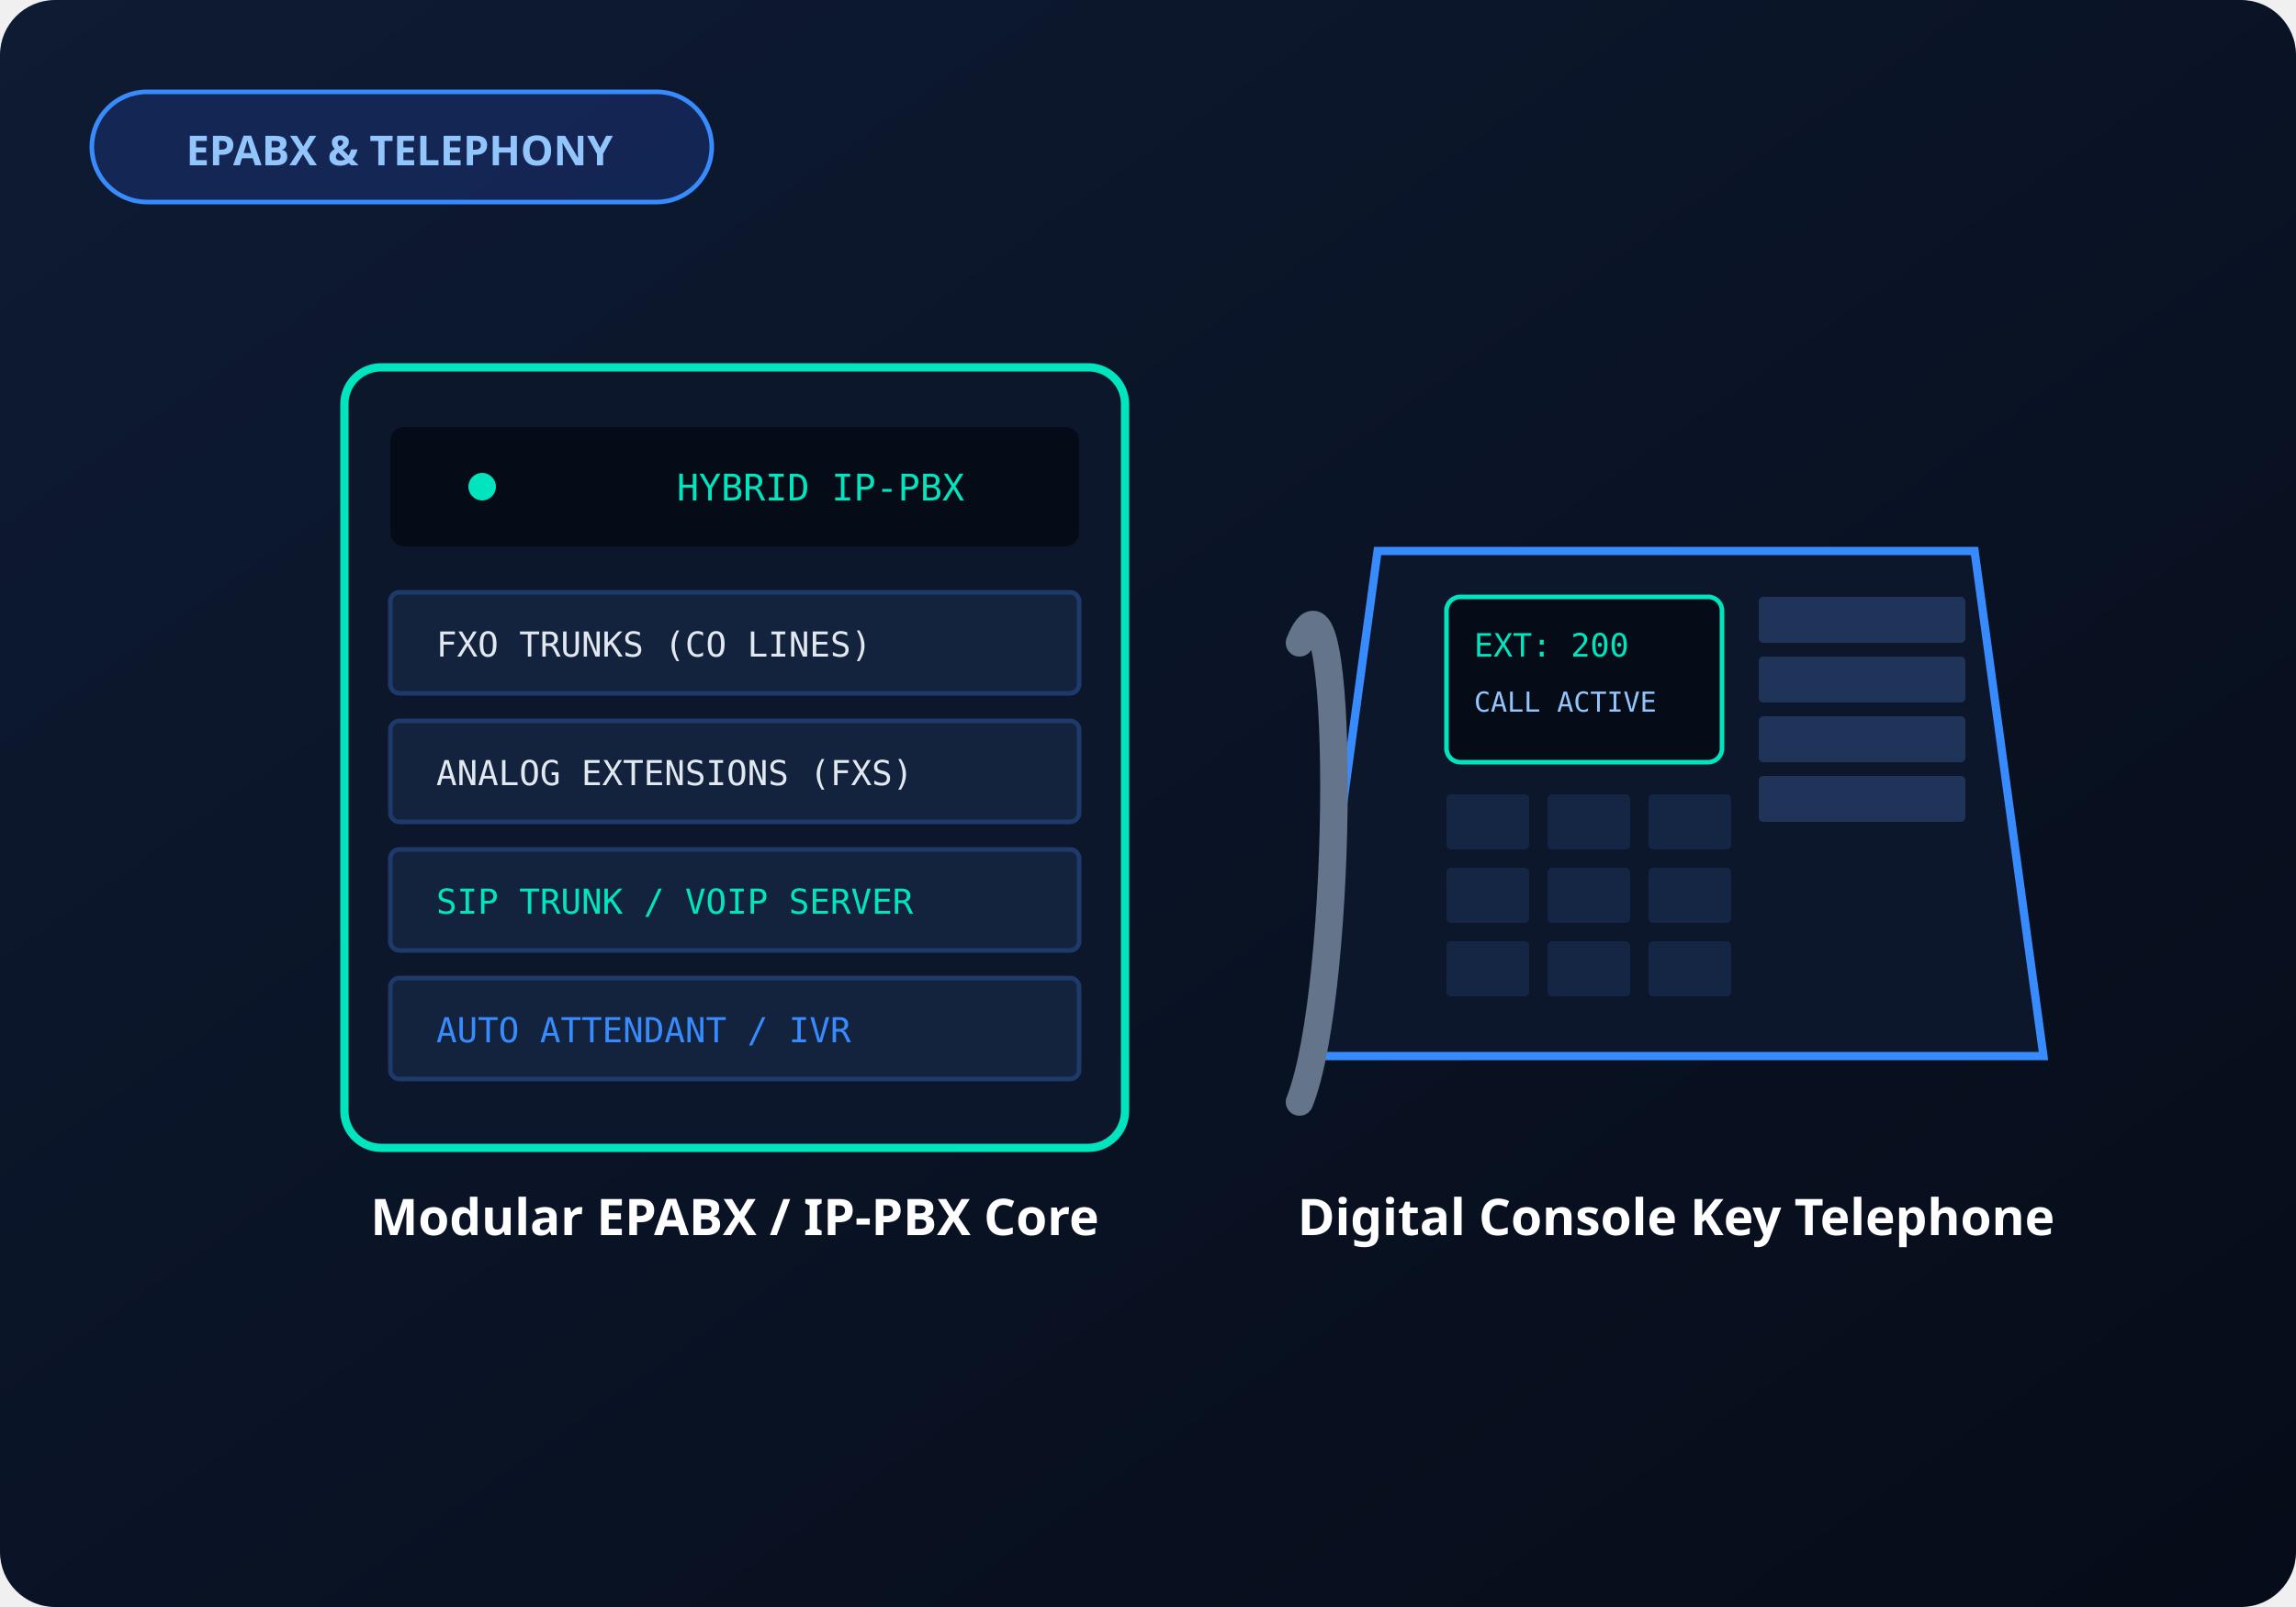
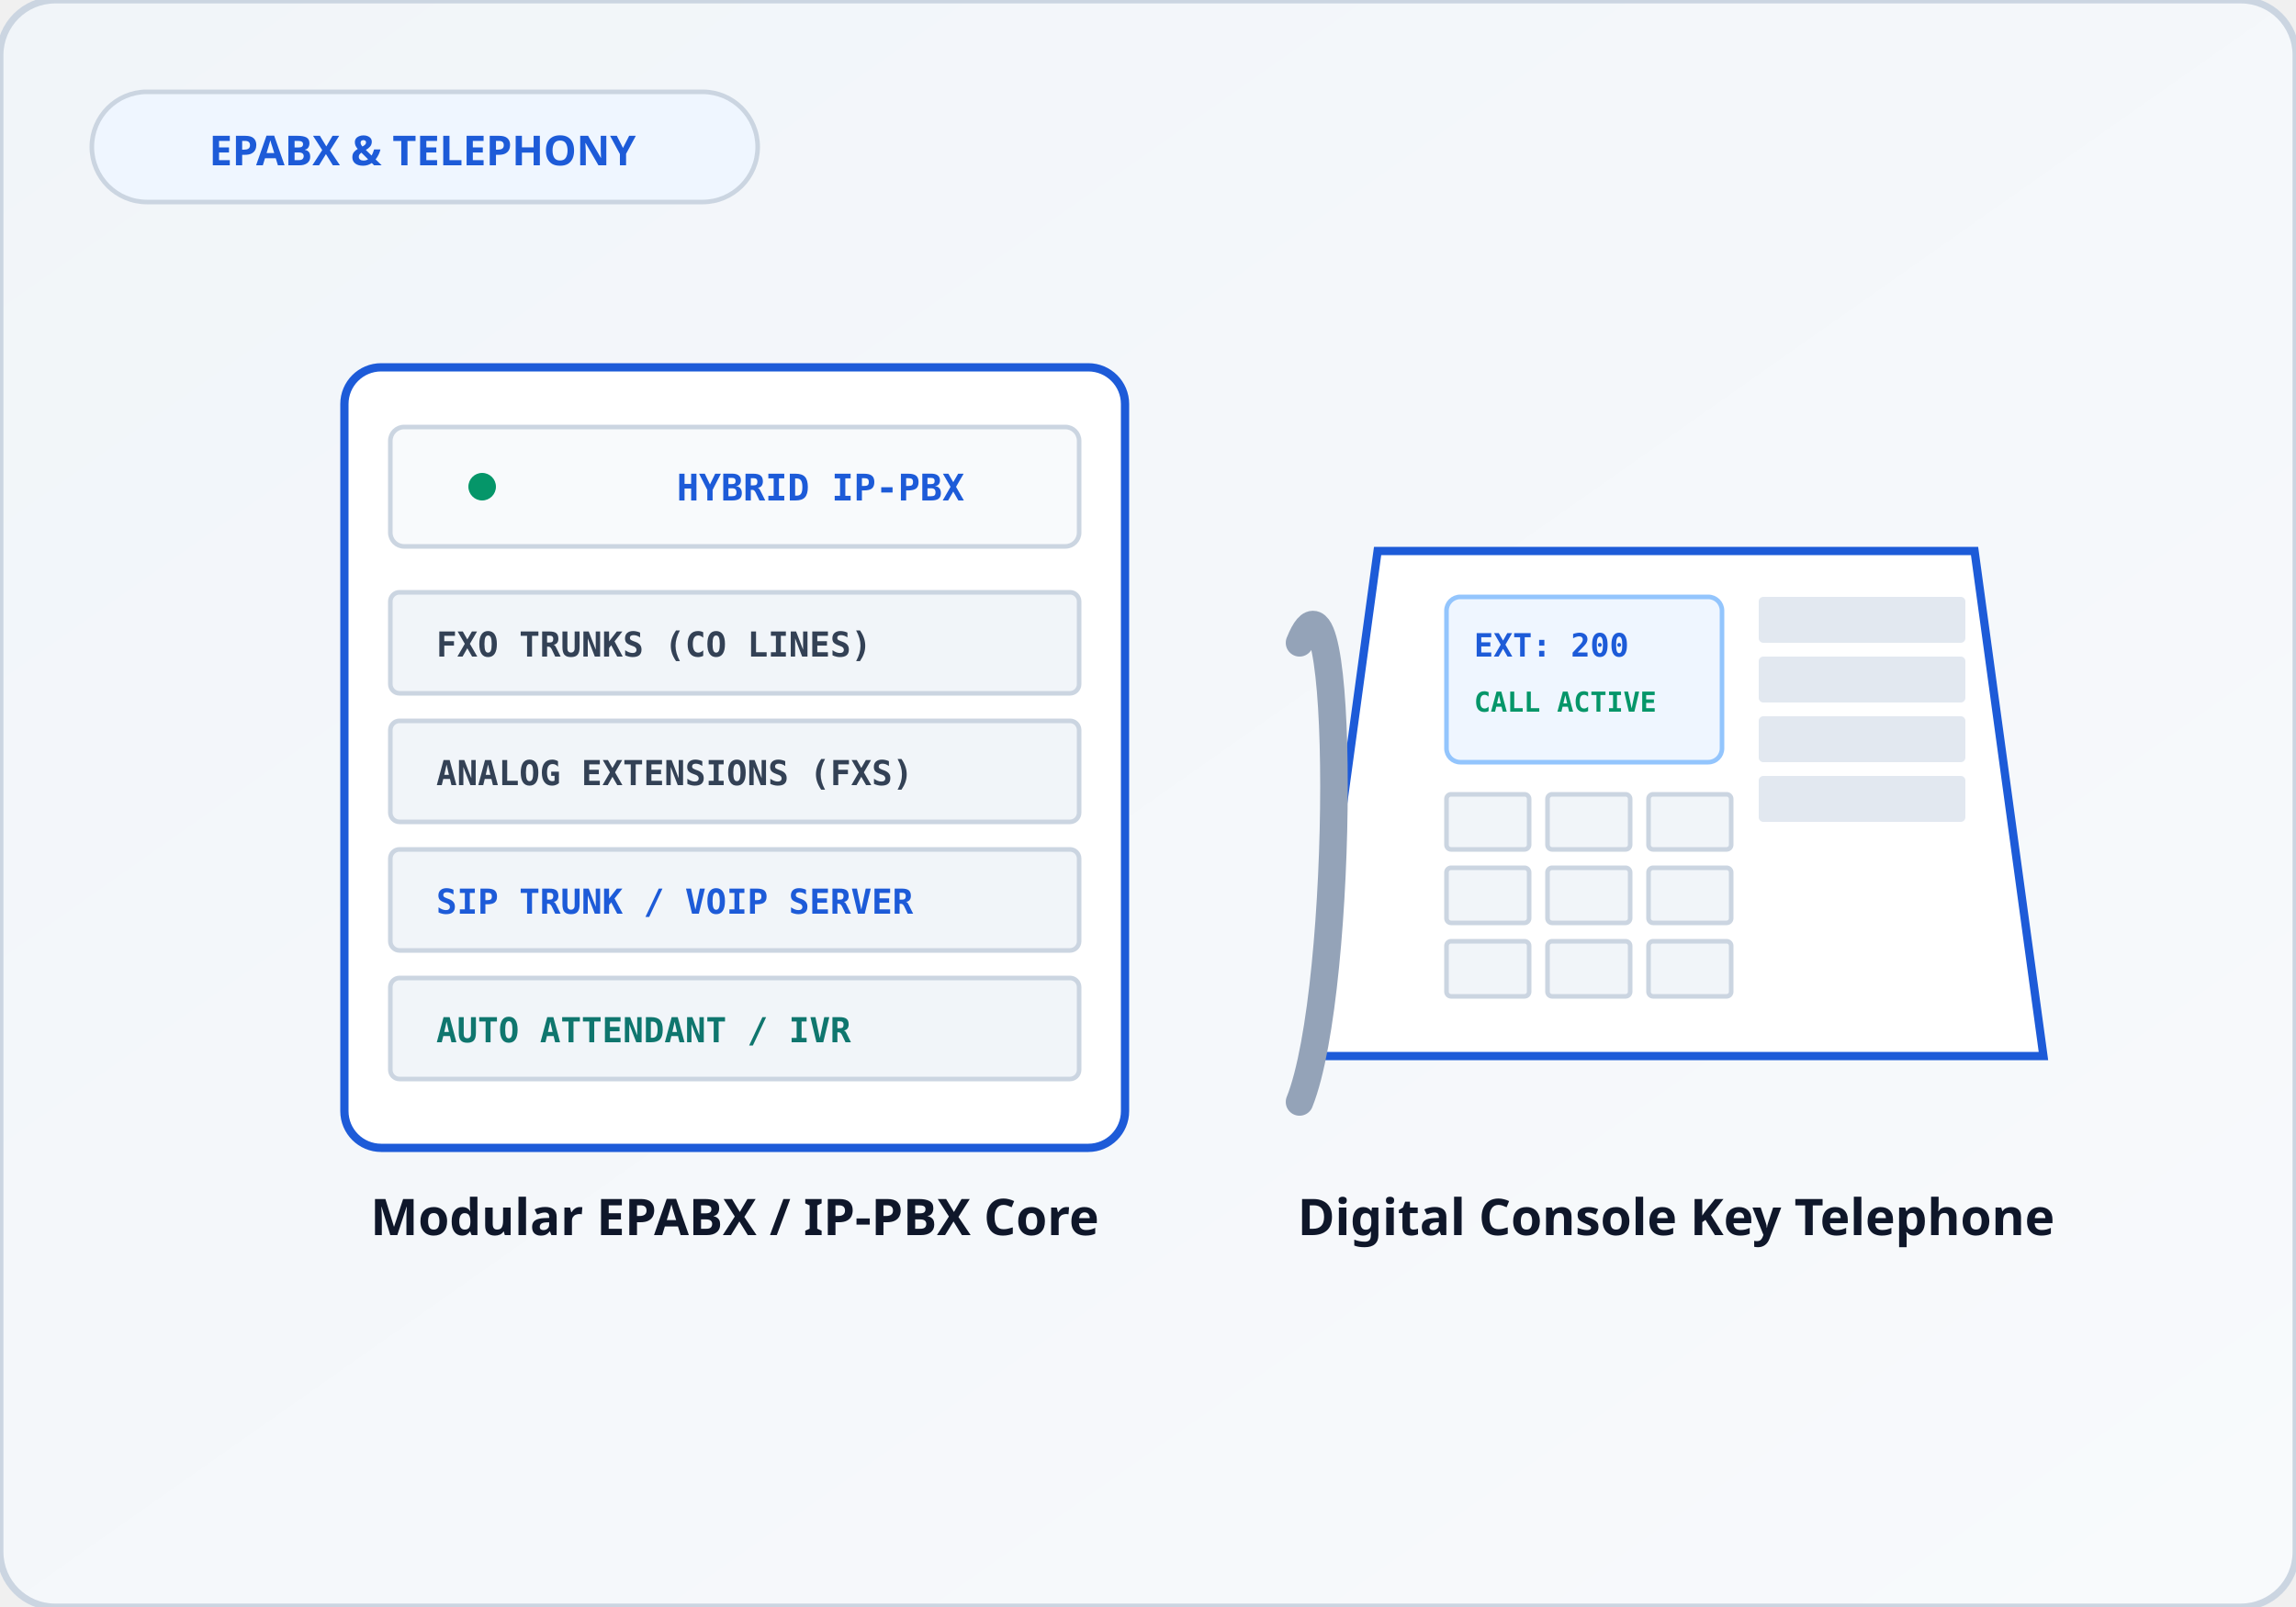
<svg xmlns="http://www.w3.org/2000/svg" viewBox="0 0 500 350" fill="none">
  <defs>
-     <linearGradient id="eqEpabx" x1="0%" y1="0%" x2="100%" y2="100%">
-       <stop offset="0%" stop-color="#0E1B33" />
-       <stop offset="100%" stop-color="#060C18" />
+     <linearGradient id="eqEpabxLight" x1="0%" y1="0%" x2="100%" y2="100%">
+       <stop offset="0%" stop-color="#F1F5F9" />
+       <stop offset="100%" stop-color="#F8FAFC" />
    </linearGradient>
  </defs>
-   <rect width="500" height="350" rx="12" fill="url(#eqEpabx)" />
+   <rect width="500" height="350" rx="12" fill="url(#eqEpabxLight)" stroke="#CBD5E1" stroke-width="1.5" />
  <g transform="translate(160, 165)">
-     <rect x="-85" y="-85" width="170" height="170" rx="8" fill="#0C172B" stroke="#00E5BE" stroke-width="1.8" />
-     <rect x="-75" y="-72" width="150" height="26" rx="3" fill="#060C17" />
-     <circle cx="-55" cy="-59" r="3" fill="#00E5BE" />
-     <text x="50" y="-56" fill="#00E5BE" font-family="monospace" font-size="8" text-anchor="end">HYBRID IP-PBX</text>
-     <rect x="-75" y="-36" width="150" height="22" rx="2" fill="#13233D" stroke="#1E3A6B" />
-     <text x="-65" y="-22" fill="#E2E8F0" font-family="monospace" font-size="7.5">FXO TRUNKS (CO LINES)</text>
-     <rect x="-75" y="-8" width="150" height="22" rx="2" fill="#13233D" stroke="#1E3A6B" />
-     <text x="-65" y="6" fill="#E2E8F0" font-family="monospace" font-size="7.5">ANALOG EXTENSIONS (FXS)</text>
-     <rect x="-75" y="20" width="150" height="22" rx="2" fill="#13233D" stroke="#1E3A6B" />
-     <text x="-65" y="34" fill="#00E5BE" font-family="monospace" font-size="7.5">SIP TRUNK / VOIP SERVER</text>
-     <rect x="-75" y="48" width="150" height="22" rx="2" fill="#13233D" stroke="#1E3A6B" />
-     <text x="-65" y="62" fill="#388BFD" font-family="monospace" font-size="7.5">AUTO ATTENDANT / IVR</text>
-     <text x="0" y="104" fill="#FFFFFF" font-family="'Plus Jakarta Sans', sans-serif" font-size="11" font-weight="700" text-anchor="middle">Modular EPABX / IP-PBX Core</text>
+     <rect x="-85" y="-85" width="170" height="170" rx="8" fill="#FFFFFF" stroke="#1D5BD8" stroke-width="1.8" />
+     <rect x="-75" y="-72" width="150" height="26" rx="3" fill="#F8FAFC" stroke="#CBD5E1" />
+     <circle cx="-55" cy="-59" r="3" fill="#059669" />
+     <text x="50" y="-56" fill="#1D5BD8" font-family="monospace" font-size="8" font-weight="700" text-anchor="end">HYBRID IP-PBX</text>
+     <rect x="-75" y="-36" width="150" height="22" rx="2" fill="#F1F5F9" stroke="#CBD5E1" />
+     <text x="-65" y="-22" fill="#334155" font-family="monospace" font-size="7.5" font-weight="600">FXO TRUNKS (CO LINES)</text>
+     <rect x="-75" y="-8" width="150" height="22" rx="2" fill="#F1F5F9" stroke="#CBD5E1" />
+     <text x="-65" y="6" fill="#334155" font-family="monospace" font-size="7.5" font-weight="600">ANALOG EXTENSIONS (FXS)</text>
+     <rect x="-75" y="20" width="150" height="22" rx="2" fill="#F1F5F9" stroke="#CBD5E1" />
+     <text x="-65" y="34" fill="#1D5BD8" font-family="monospace" font-size="7.5" font-weight="700">SIP TRUNK / VOIP SERVER</text>
+     <rect x="-75" y="48" width="150" height="22" rx="2" fill="#F1F5F9" stroke="#CBD5E1" />
+     <text x="-65" y="62" fill="#0F766E" font-family="monospace" font-size="7.5" font-weight="700">AUTO ATTENDANT / IVR</text>
+     <text x="0" y="104" fill="#0F172A" font-family="'Plus Jakarta Sans', sans-serif" font-size="11" font-weight="700" text-anchor="middle">Modular EPABX / IP-PBX Core</text>
  </g>
  <g transform="translate(365, 165)">
-     <path d="M-65 -45 L65 -45 L80 65 L-80 65 Z" fill="#0C172B" stroke="#388BFD" stroke-width="1.8" />
-     <rect x="-50" y="-35" width="60" height="36" rx="3" fill="#050C17" stroke="#00E5BE" />
-     <text x="-44" y="-22" fill="#00E5BE" font-family="monospace" font-size="7">EXT: 200</text>
-     <text x="-44" y="-10" fill="#93C5FD" font-family="monospace" font-size="6">CALL ACTIVE</text>
-     <g fill="#1F3458">
+     <path d="M-65 -45 L65 -45 L80 65 L-80 65 Z" fill="#FFFFFF" stroke="#1D5BD8" stroke-width="1.8" />
+     <rect x="-50" y="-35" width="60" height="36" rx="3" fill="#EFF6FF" stroke="#93C5FD" />
+     <text x="-44" y="-22" fill="#1D5BD8" font-family="monospace" font-size="7" font-weight="700">EXT: 200</text>
+     <text x="-44" y="-10" fill="#059669" font-family="monospace" font-size="6" font-weight="700">CALL ACTIVE</text>
+     <g fill="#E2E8F0">
      <rect x="18" y="-35" width="45" height="10" rx="1" />
      <rect x="18" y="-22" width="45" height="10" rx="1" />
      <rect x="18" y="-9" width="45" height="10" rx="1" />
      <rect x="18" y="4" width="45" height="10" rx="1" />
    </g>
-     <g fill="#142644">
+     <g fill="#F1F5F9" stroke="#CBD5E1">
      <rect x="-50" y="8" width="18" height="12" rx="1" />
      <rect x="-28" y="8" width="18" height="12" rx="1" />
      <rect x="-6" y="8" width="18" height="12" rx="1" />
      <rect x="-50" y="24" width="18" height="12" rx="1" />
      <rect x="-28" y="24" width="18" height="12" rx="1" />
      <rect x="-6" y="24" width="18" height="12" rx="1" />
      <rect x="-50" y="40" width="18" height="12" rx="1" />
      <rect x="-28" y="40" width="18" height="12" rx="1" />
      <rect x="-6" y="40" width="18" height="12" rx="1" />
    </g>
-     <path d="M-82 -25 C-72 -50, -72 50, -82 75" stroke="#64748B" stroke-width="6" stroke-linecap="round" />
-     <text x="0" y="104" fill="#FFFFFF" font-family="'Plus Jakarta Sans', sans-serif" font-size="11" font-weight="700" text-anchor="middle">Digital Console Key Telephone</text>
+     <path d="M-82 -25 C-72 -50, -72 50, -82 75" stroke="#94A3B8" stroke-width="6" stroke-linecap="round" />
+     <text x="0" y="104" fill="#0F172A" font-family="'Plus Jakarta Sans', sans-serif" font-size="11" font-weight="700" text-anchor="middle">Digital Console Key Telephone</text>
  </g>
-   <rect x="20" y="20" width="135" height="24" rx="12" fill="#1E3A8A" fill-opacity="0.4" stroke="#388BFD" stroke-width="1" />
-   <text x="87" y="36" fill="#93C5FD" font-family="'Plus Jakarta Sans', sans-serif" font-size="9" font-weight="700" text-anchor="middle">EPABX &amp; TELEPHONY</text>
+   <rect x="20" y="20" width="145" height="24" rx="12" fill="#EFF6FF" stroke="#CBD5E1" stroke-width="1" />
+   <text x="92" y="36" fill="#1D5BD8" font-family="'Plus Jakarta Sans', sans-serif" font-size="9" font-weight="700" text-anchor="middle">EPABX &amp; TELEPHONY</text>
</svg>
